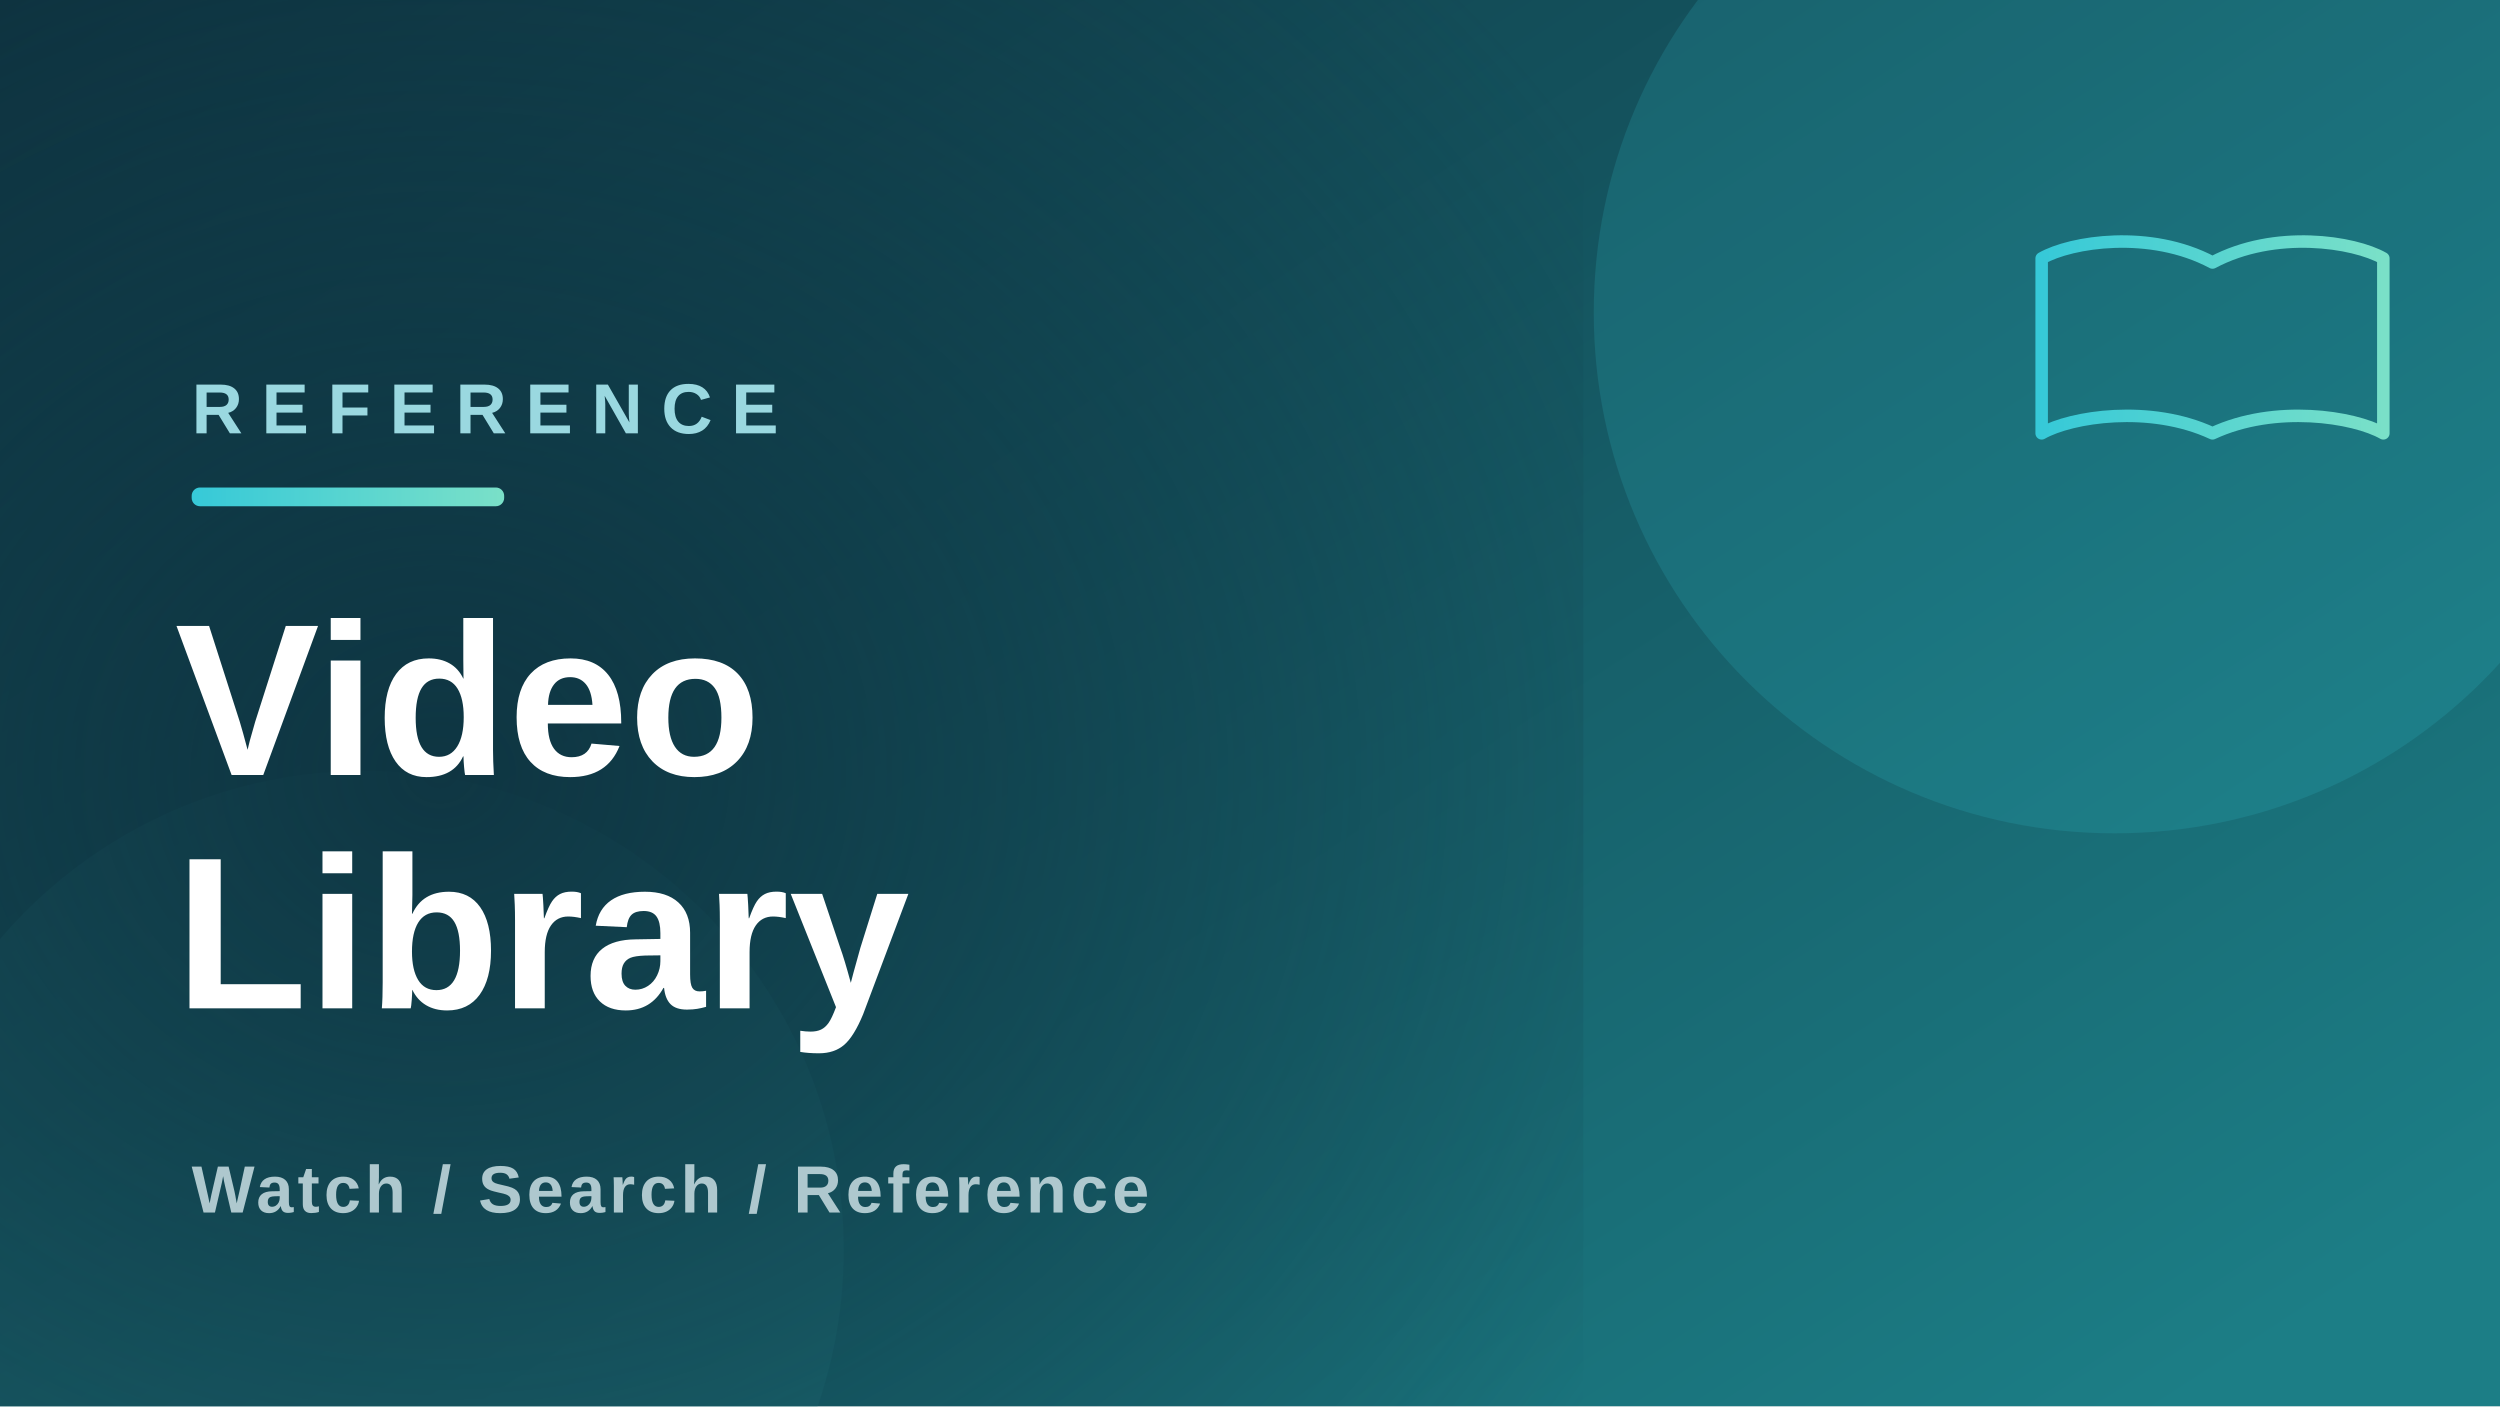
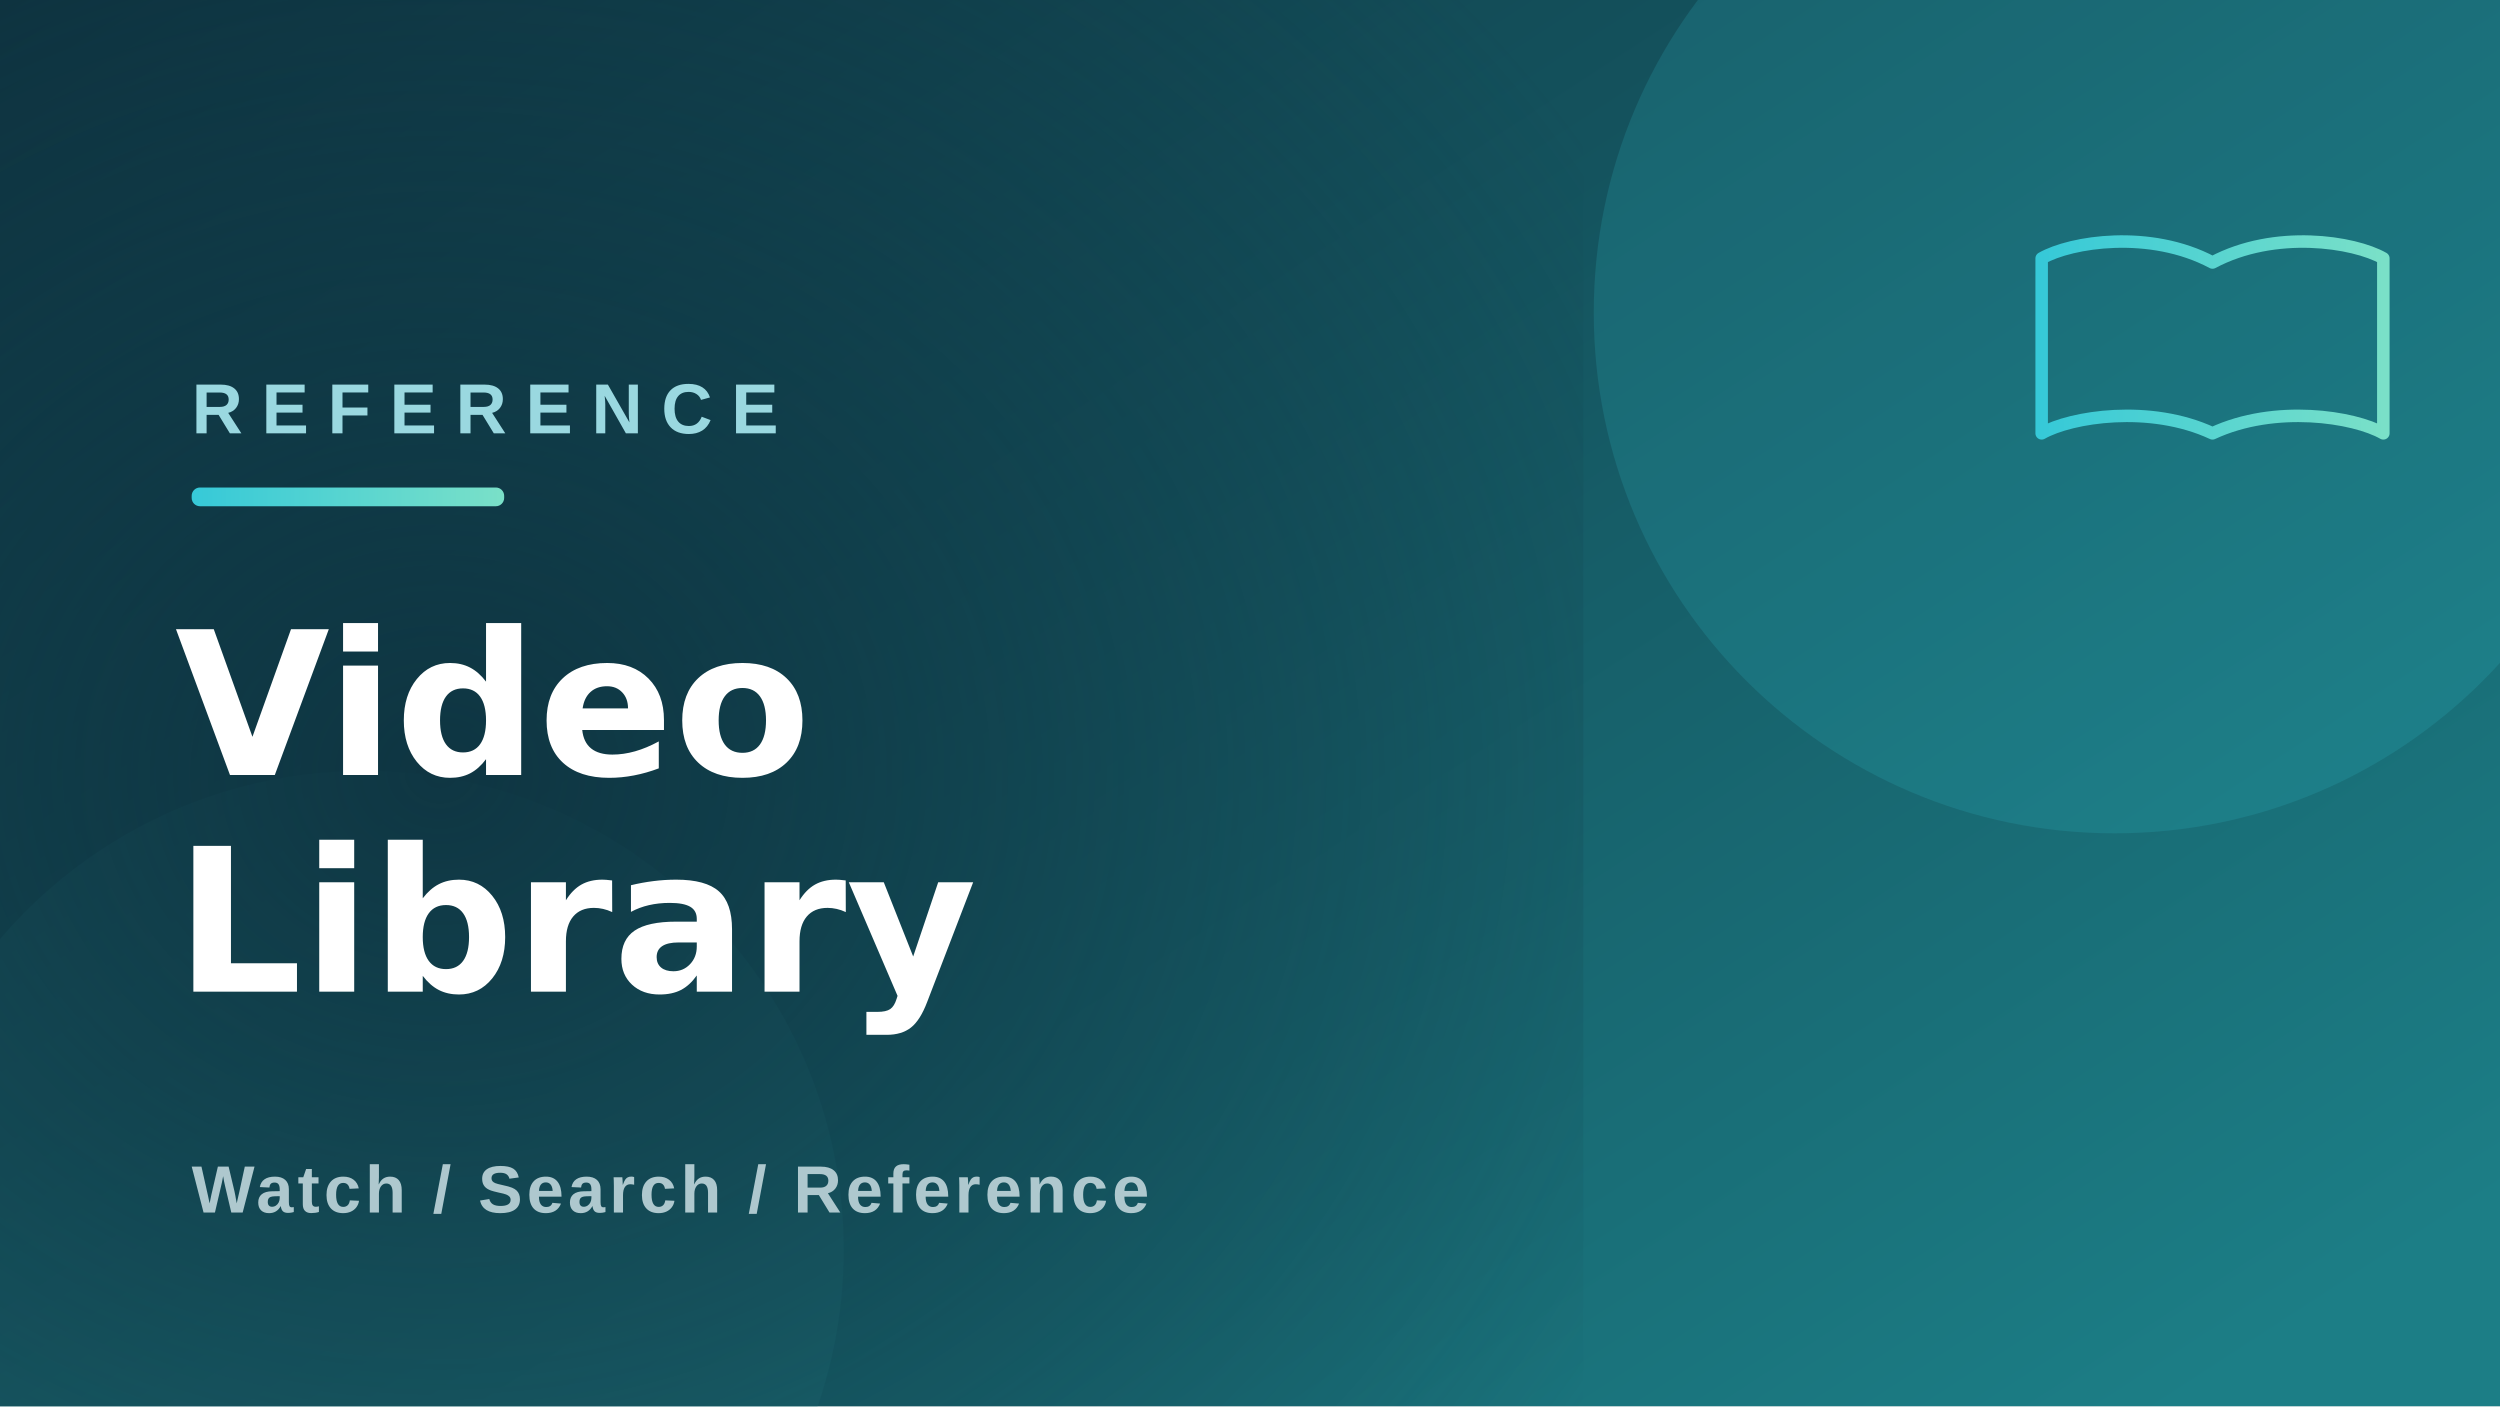
<svg xmlns="http://www.w3.org/2000/svg" viewBox="0 0 1200 675" width="1200" height="675">
  <defs>
    <linearGradient id="bg" x1="0" y1="0" x2="1" y2="0.85">
      <stop offset="0" stop-color="#0E3340" />
      <stop offset="1" stop-color="#1C7E86" />
    </linearGradient>
    <linearGradient id="acc" x1="0" y1="0" x2="1" y2="0">
      <stop offset="0" stop-color="#36C9D8" />
      <stop offset="1" stop-color="#7AE0C8" />
    </linearGradient>
    <radialGradient id="shade" cx="0.28" cy="0.55" r="0.85">
      <stop offset="0" stop-color="#0E3340" stop-opacity="0.92" />
      <stop offset="1" stop-color="#0E3340" stop-opacity="0" />
    </radialGradient>
  </defs>
  <rect width="1200" height="675" fill="url(#bg)" />
  <circle cx="1015" cy="150" r="250" fill="#36C9D8" opacity="0.16" />
  <circle cx="175" cy="600" r="230" fill="#2A8E96" opacity="0.18" />
  <rect width="760" height="675" fill="url(#shade)" />
  <g transform="translate(972,108)" fill="none" stroke="url(#acc)" stroke-width="6" stroke-linejoin="round">
    <path d="M90,18 C60,2 22,8 8,16 V100 C22,92 60,86 90,100 C120,86 158,92 172,100 V16 C158,8 120,2 90,18 Z" />
    <line x1="90" y1="18" x2="90" y2="100" />
  </g>
  <text x="92" y="208" fill="#9AD8E0" font-family="'Helvetica Neue',Arial,sans-serif" font-size="34" font-weight="700" letter-spacing="9">REFERENCE</text>
  <rect x="92" y="234" width="150" height="9" rx="4" fill="url(#acc)" />
-   <text x="84" y="372" fill="#FFFFFF" font-family="'Helvetica Neue',Arial,sans-serif" font-size="104" font-weight="700">Video</text>
-   <text x="84" y="484" fill="#FFFFFF" font-family="'Helvetica Neue',Arial,sans-serif" font-size="104" font-weight="700">Library</text>
+   <text x="84" y="372" fill="#FFFFFF" font-family="Verdana,Geneva,'DejaVu Sans',sans-serif" font-size="96" font-weight="700">Video</text>
+   <text x="84" y="476" fill="#FFFFFF" font-family="Verdana,Geneva,'DejaVu Sans',sans-serif" font-size="96" font-weight="700">Library</text>
  <text x="92" y="582" fill="#AEC8CE" font-family="'Helvetica Neue',Arial,sans-serif" font-size="32" font-weight="600" letter-spacing="2">Watch / Search / Reference</text>
</svg>
